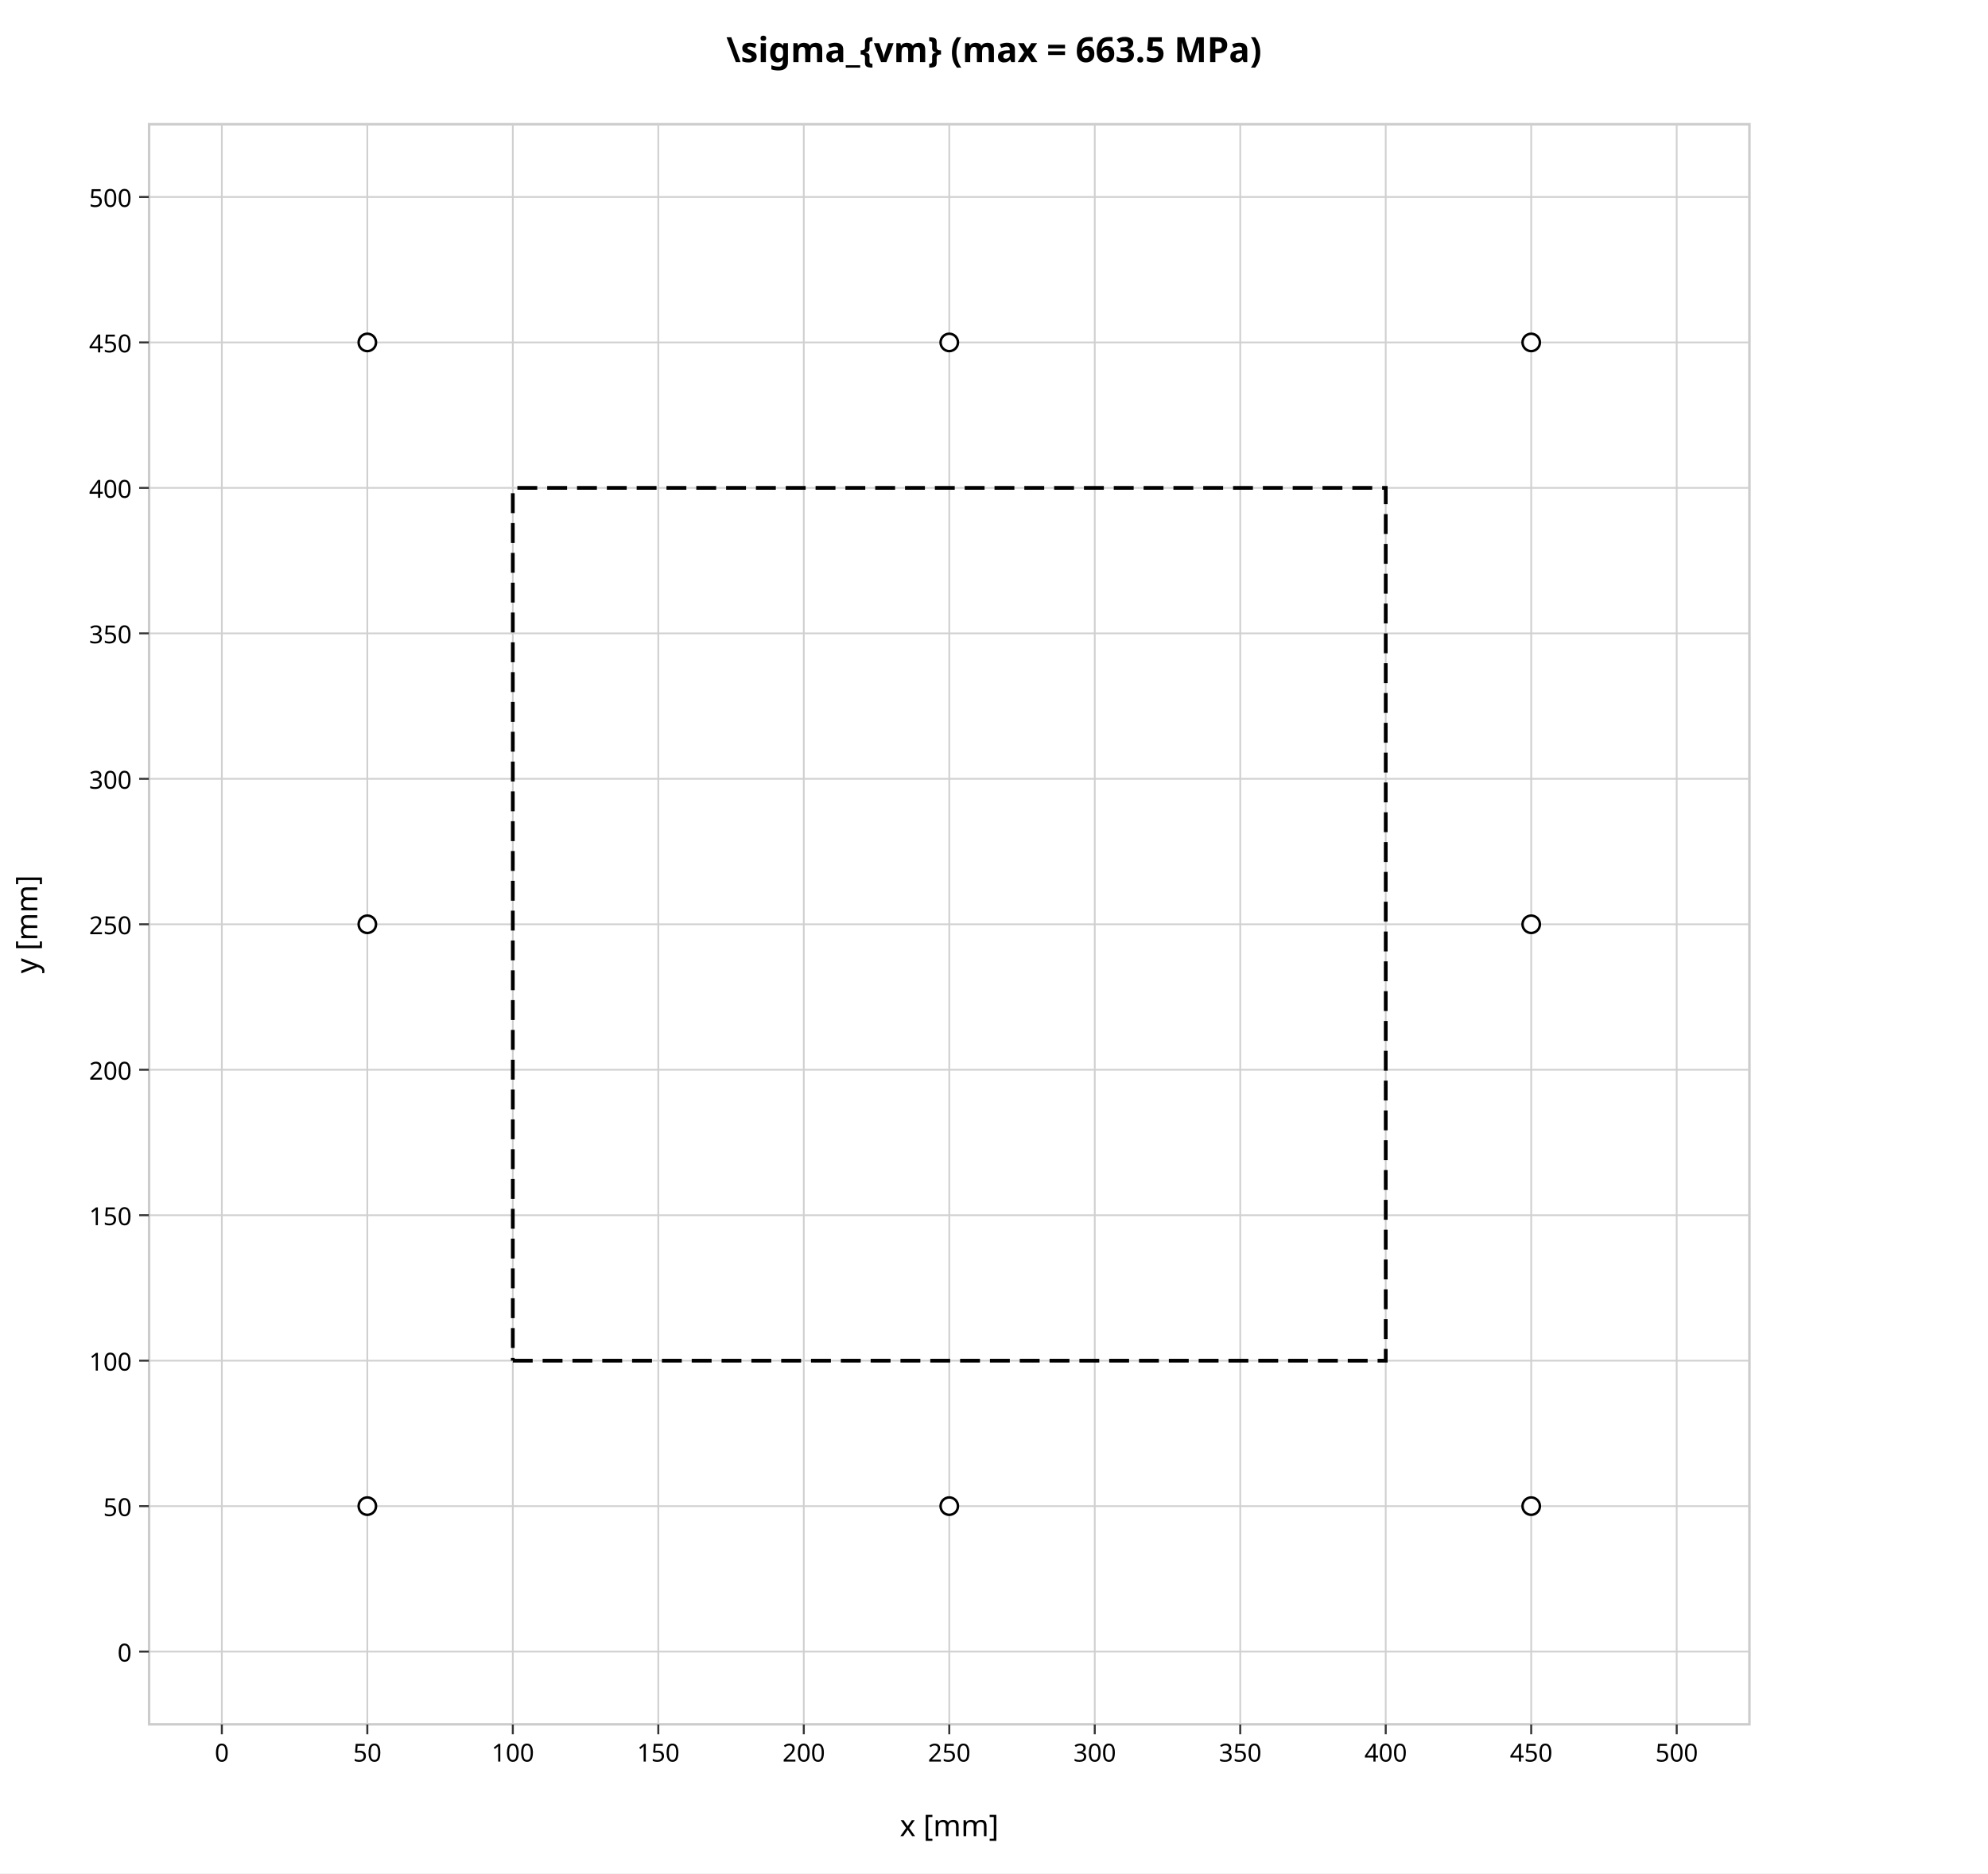
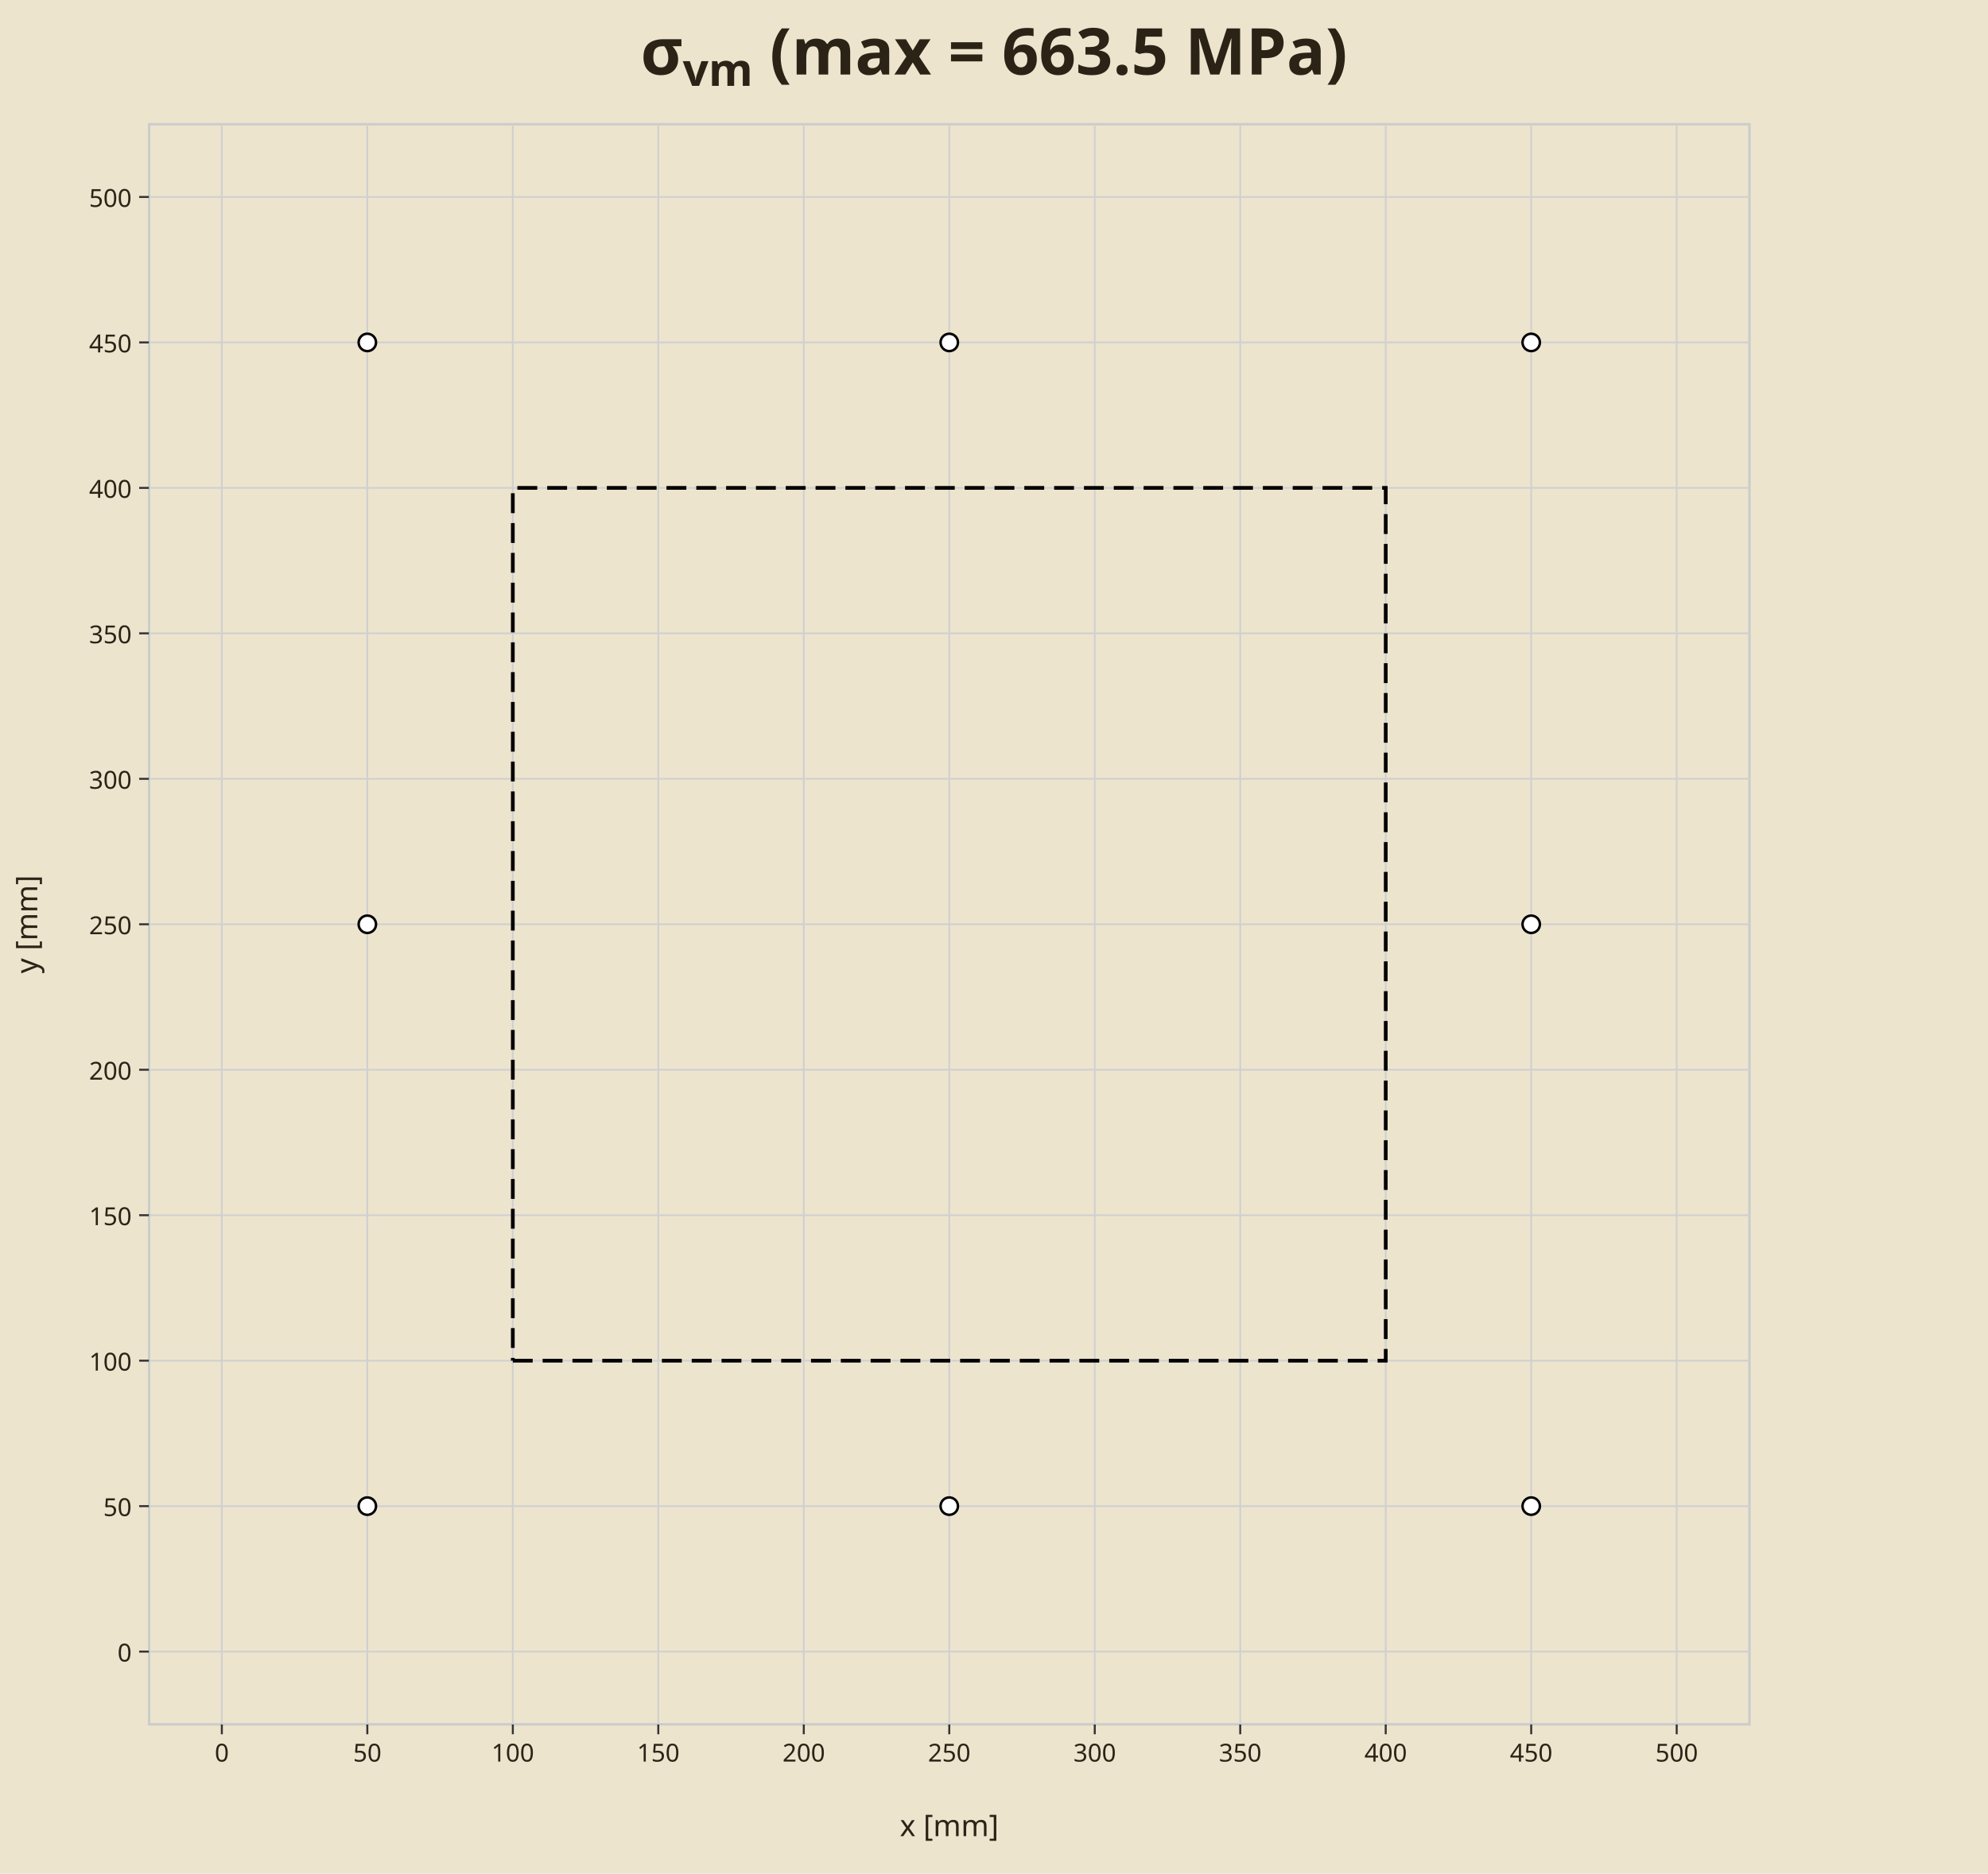
<svg xmlns="http://www.w3.org/2000/svg" width="800" height="754" viewBox="0 0 800 754">
-   <rect x="0" y="0" width="800" height="754" fill="white" />
+   <style>text{fill:#2b2416;}</style>
+   <rect x="0" y="0" width="800" height="754" fill="#ede4ce" />
  <rect x="60" y="50" width="644" height="644" fill="none" stroke="#ccc" />
-   <text x="400" y="25" text-anchor="middle" font-family="sans-serif" font-size="14" font-weight="bold">\sigma_{vm}  (max = 663.5 MPa)</text>
+   <text x="400" y="30" text-anchor="middle" font-family="sans-serif" font-size="26" font-weight="bold">σ<tspan baseline-shift="-25%" font-size="70%">vm</tspan>  (max = 663.5 MPa)</text>
  <text x="382" y="739" text-anchor="middle" font-family="sans-serif" font-size="12">x [mm]</text>
  <text x="15" y="372" text-anchor="middle" font-family="sans-serif" font-size="12" transform="rotate(-90 15 372)">y [mm]</text>
  <text x="89.273" y="709" text-anchor="middle" font-family="sans-serif" font-size="10">0</text>
  <line x1="89.273" y1="694" x2="89.273" y2="698" stroke="#333" stroke-width="0.8" />
  <line x1="89.273" y1="50" x2="89.273" y2="694" stroke="#d0d0d0" stroke-width="0.7" />
  <text x="147.818" y="709" text-anchor="middle" font-family="sans-serif" font-size="10">50</text>
  <line x1="147.818" y1="694" x2="147.818" y2="698" stroke="#333" stroke-width="0.8" />
  <line x1="147.818" y1="50" x2="147.818" y2="694" stroke="#d0d0d0" stroke-width="0.7" />
  <text x="206.364" y="709" text-anchor="middle" font-family="sans-serif" font-size="10">100</text>
  <line x1="206.364" y1="694" x2="206.364" y2="698" stroke="#333" stroke-width="0.8" />
  <line x1="206.364" y1="50" x2="206.364" y2="694" stroke="#d0d0d0" stroke-width="0.7" />
  <text x="264.909" y="709" text-anchor="middle" font-family="sans-serif" font-size="10">150</text>
  <line x1="264.909" y1="694" x2="264.909" y2="698" stroke="#333" stroke-width="0.8" />
  <line x1="264.909" y1="50" x2="264.909" y2="694" stroke="#d0d0d0" stroke-width="0.7" />
  <text x="323.455" y="709" text-anchor="middle" font-family="sans-serif" font-size="10">200</text>
  <line x1="323.455" y1="694" x2="323.455" y2="698" stroke="#333" stroke-width="0.8" />
  <line x1="323.455" y1="50" x2="323.455" y2="694" stroke="#d0d0d0" stroke-width="0.7" />
  <text x="382" y="709" text-anchor="middle" font-family="sans-serif" font-size="10">250</text>
  <line x1="382" y1="694" x2="382" y2="698" stroke="#333" stroke-width="0.8" />
  <line x1="382" y1="50" x2="382" y2="694" stroke="#d0d0d0" stroke-width="0.7" />
  <text x="440.545" y="709" text-anchor="middle" font-family="sans-serif" font-size="10">300</text>
  <line x1="440.545" y1="694" x2="440.545" y2="698" stroke="#333" stroke-width="0.8" />
  <line x1="440.545" y1="50" x2="440.545" y2="694" stroke="#d0d0d0" stroke-width="0.7" />
  <text x="499.091" y="709" text-anchor="middle" font-family="sans-serif" font-size="10">350</text>
  <line x1="499.091" y1="694" x2="499.091" y2="698" stroke="#333" stroke-width="0.8" />
  <line x1="499.091" y1="50" x2="499.091" y2="694" stroke="#d0d0d0" stroke-width="0.7" />
  <text x="557.636" y="709" text-anchor="middle" font-family="sans-serif" font-size="10">400</text>
  <line x1="557.636" y1="694" x2="557.636" y2="698" stroke="#333" stroke-width="0.8" />
  <line x1="557.636" y1="50" x2="557.636" y2="694" stroke="#d0d0d0" stroke-width="0.7" />
  <text x="616.182" y="709" text-anchor="middle" font-family="sans-serif" font-size="10">450</text>
  <line x1="616.182" y1="694" x2="616.182" y2="698" stroke="#333" stroke-width="0.8" />
  <line x1="616.182" y1="50" x2="616.182" y2="694" stroke="#d0d0d0" stroke-width="0.7" />
  <text x="674.727" y="709" text-anchor="middle" font-family="sans-serif" font-size="10">500</text>
  <line x1="674.727" y1="694" x2="674.727" y2="698" stroke="#333" stroke-width="0.8" />
  <line x1="674.727" y1="50" x2="674.727" y2="694" stroke="#d0d0d0" stroke-width="0.7" />
  <text x="53" y="668.727" text-anchor="end" font-family="sans-serif" font-size="10">0</text>
  <line x1="56" y1="664.727" x2="60" y2="664.727" stroke="#333" stroke-width="0.8" />
  <line x1="60" y1="664.727" x2="704" y2="664.727" stroke="#d0d0d0" stroke-width="0.7" />
  <text x="53" y="610.182" text-anchor="end" font-family="sans-serif" font-size="10">50</text>
  <line x1="56" y1="606.182" x2="60" y2="606.182" stroke="#333" stroke-width="0.8" />
  <line x1="60" y1="606.182" x2="704" y2="606.182" stroke="#d0d0d0" stroke-width="0.7" />
  <text x="53" y="551.636" text-anchor="end" font-family="sans-serif" font-size="10">100</text>
  <line x1="56" y1="547.636" x2="60" y2="547.636" stroke="#333" stroke-width="0.8" />
  <line x1="60" y1="547.636" x2="704" y2="547.636" stroke="#d0d0d0" stroke-width="0.7" />
  <text x="53" y="493.091" text-anchor="end" font-family="sans-serif" font-size="10">150</text>
  <line x1="56" y1="489.091" x2="60" y2="489.091" stroke="#333" stroke-width="0.8" />
  <line x1="60" y1="489.091" x2="704" y2="489.091" stroke="#d0d0d0" stroke-width="0.7" />
  <text x="53" y="434.545" text-anchor="end" font-family="sans-serif" font-size="10">200</text>
  <line x1="56" y1="430.545" x2="60" y2="430.545" stroke="#333" stroke-width="0.8" />
  <line x1="60" y1="430.545" x2="704" y2="430.545" stroke="#d0d0d0" stroke-width="0.7" />
  <text x="53" y="376" text-anchor="end" font-family="sans-serif" font-size="10">250</text>
  <line x1="56" y1="372" x2="60" y2="372" stroke="#333" stroke-width="0.8" />
  <line x1="60" y1="372" x2="704" y2="372" stroke="#d0d0d0" stroke-width="0.7" />
  <text x="53" y="317.455" text-anchor="end" font-family="sans-serif" font-size="10">300</text>
  <line x1="56" y1="313.455" x2="60" y2="313.455" stroke="#333" stroke-width="0.8" />
  <line x1="60" y1="313.455" x2="704" y2="313.455" stroke="#d0d0d0" stroke-width="0.7" />
  <text x="53" y="258.909" text-anchor="end" font-family="sans-serif" font-size="10">350</text>
  <line x1="56" y1="254.909" x2="60" y2="254.909" stroke="#333" stroke-width="0.8" />
  <line x1="60" y1="254.909" x2="704" y2="254.909" stroke="#d0d0d0" stroke-width="0.7" />
  <text x="53" y="200.364" text-anchor="end" font-family="sans-serif" font-size="10">400</text>
  <line x1="56" y1="196.364" x2="60" y2="196.364" stroke="#333" stroke-width="0.8" />
  <line x1="60" y1="196.364" x2="704" y2="196.364" stroke="#d0d0d0" stroke-width="0.7" />
  <text x="53" y="141.818" text-anchor="end" font-family="sans-serif" font-size="10">450</text>
  <line x1="56" y1="137.818" x2="60" y2="137.818" stroke="#333" stroke-width="0.8" />
  <line x1="60" y1="137.818" x2="704" y2="137.818" stroke="#d0d0d0" stroke-width="0.7" />
  <text x="53" y="83.273" text-anchor="end" font-family="sans-serif" font-size="10">500</text>
  <line x1="56" y1="79.273" x2="60" y2="79.273" stroke="#333" stroke-width="0.8" />
  <line x1="60" y1="79.273" x2="704" y2="79.273" stroke="#d0d0d0" stroke-width="0.7" />
  <defs>
    <clipPath id="plot">
      <rect x="60" y="50" width="644" height="644" />
    </clipPath>
  </defs>
  <g clip-path="url(#plot)">
    <polyline points="206.36,547.64 557.64,547.64 557.64,196.36 206.36,196.36 206.36,547.64" fill="none" stroke="#000000" stroke-width="1.5" stroke-dasharray="8,4" />
    <circle cx="147.82" cy="606.18" r="3.50" fill="#FFFFFF" stroke="#000000" stroke-width="1" />
    <circle cx="382.00" cy="606.18" r="3.50" fill="#FFFFFF" stroke="#000000" stroke-width="1" />
    <circle cx="616.18" cy="606.18" r="3.50" fill="#FFFFFF" stroke="#000000" stroke-width="1" />
    <circle cx="147.82" cy="372.00" r="3.50" fill="#FFFFFF" stroke="#000000" stroke-width="1" />
    <circle cx="616.18" cy="372.00" r="3.50" fill="#FFFFFF" stroke="#000000" stroke-width="1" />
    <circle cx="147.82" cy="137.82" r="3.50" fill="#FFFFFF" stroke="#000000" stroke-width="1" />
    <circle cx="382.00" cy="137.82" r="3.50" fill="#FFFFFF" stroke="#000000" stroke-width="1" />
    <circle cx="616.18" cy="137.82" r="3.50" fill="#FFFFFF" stroke="#000000" stroke-width="1" />
  </g>
</svg>
